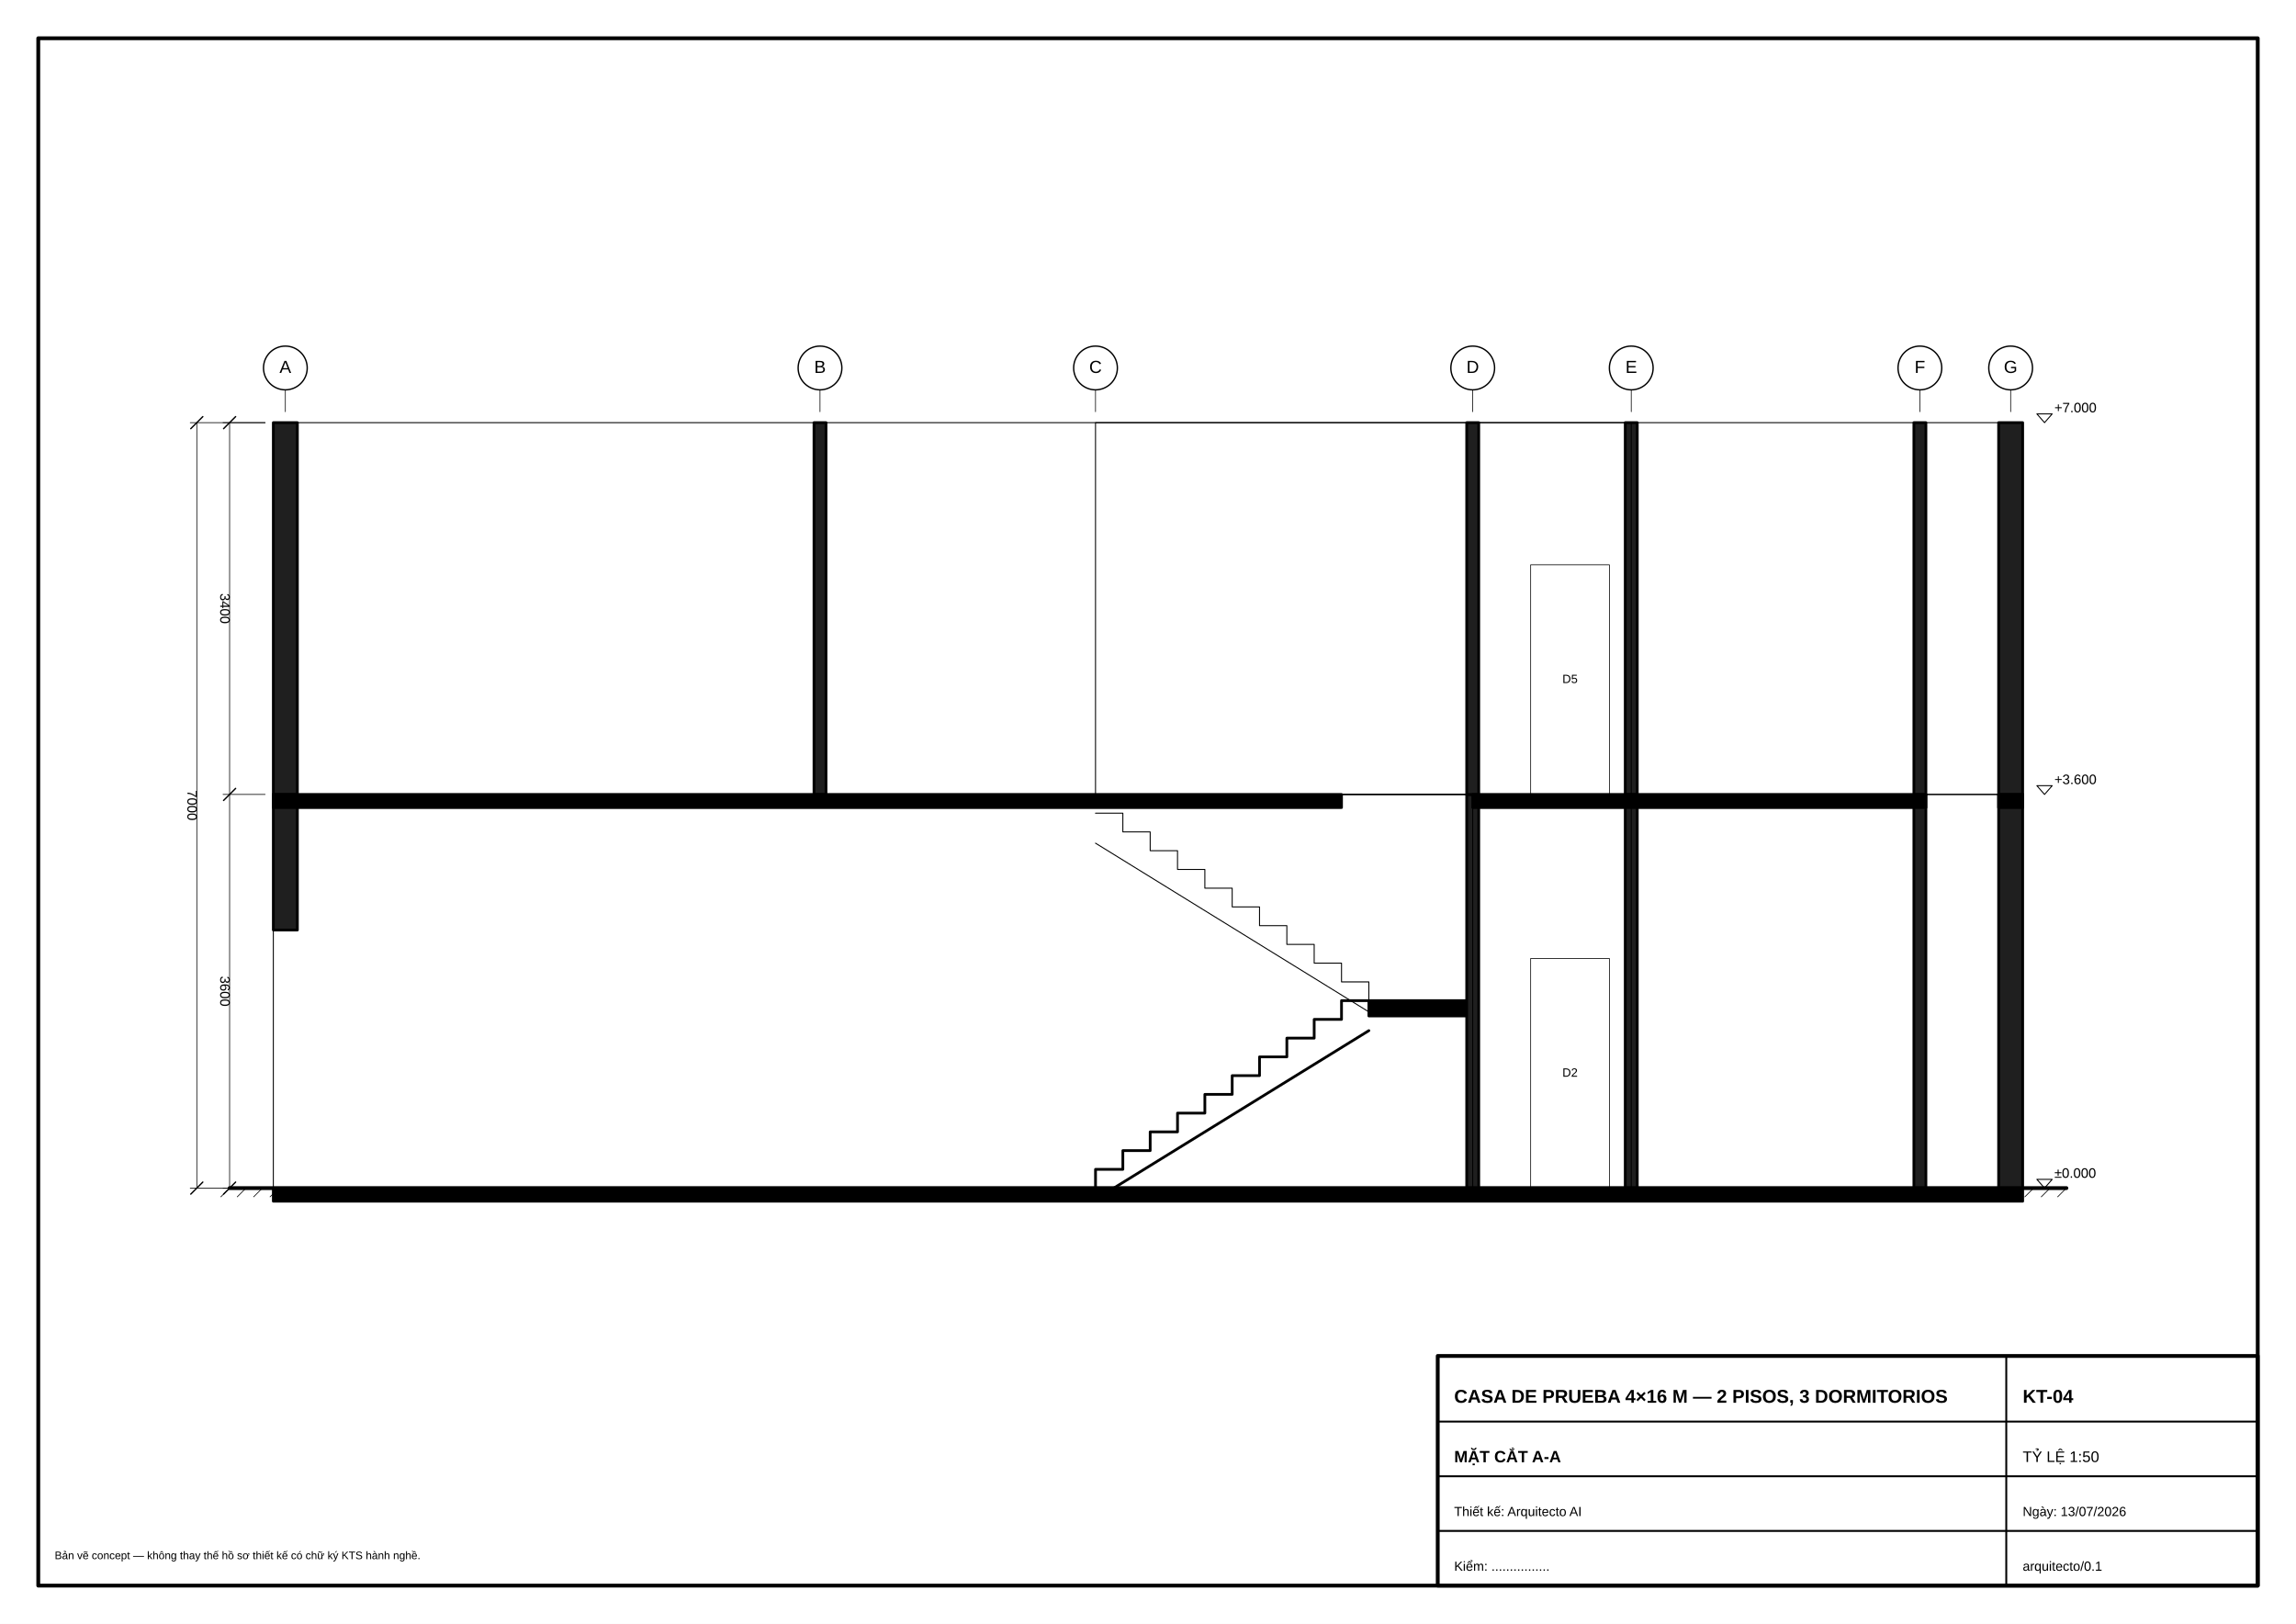
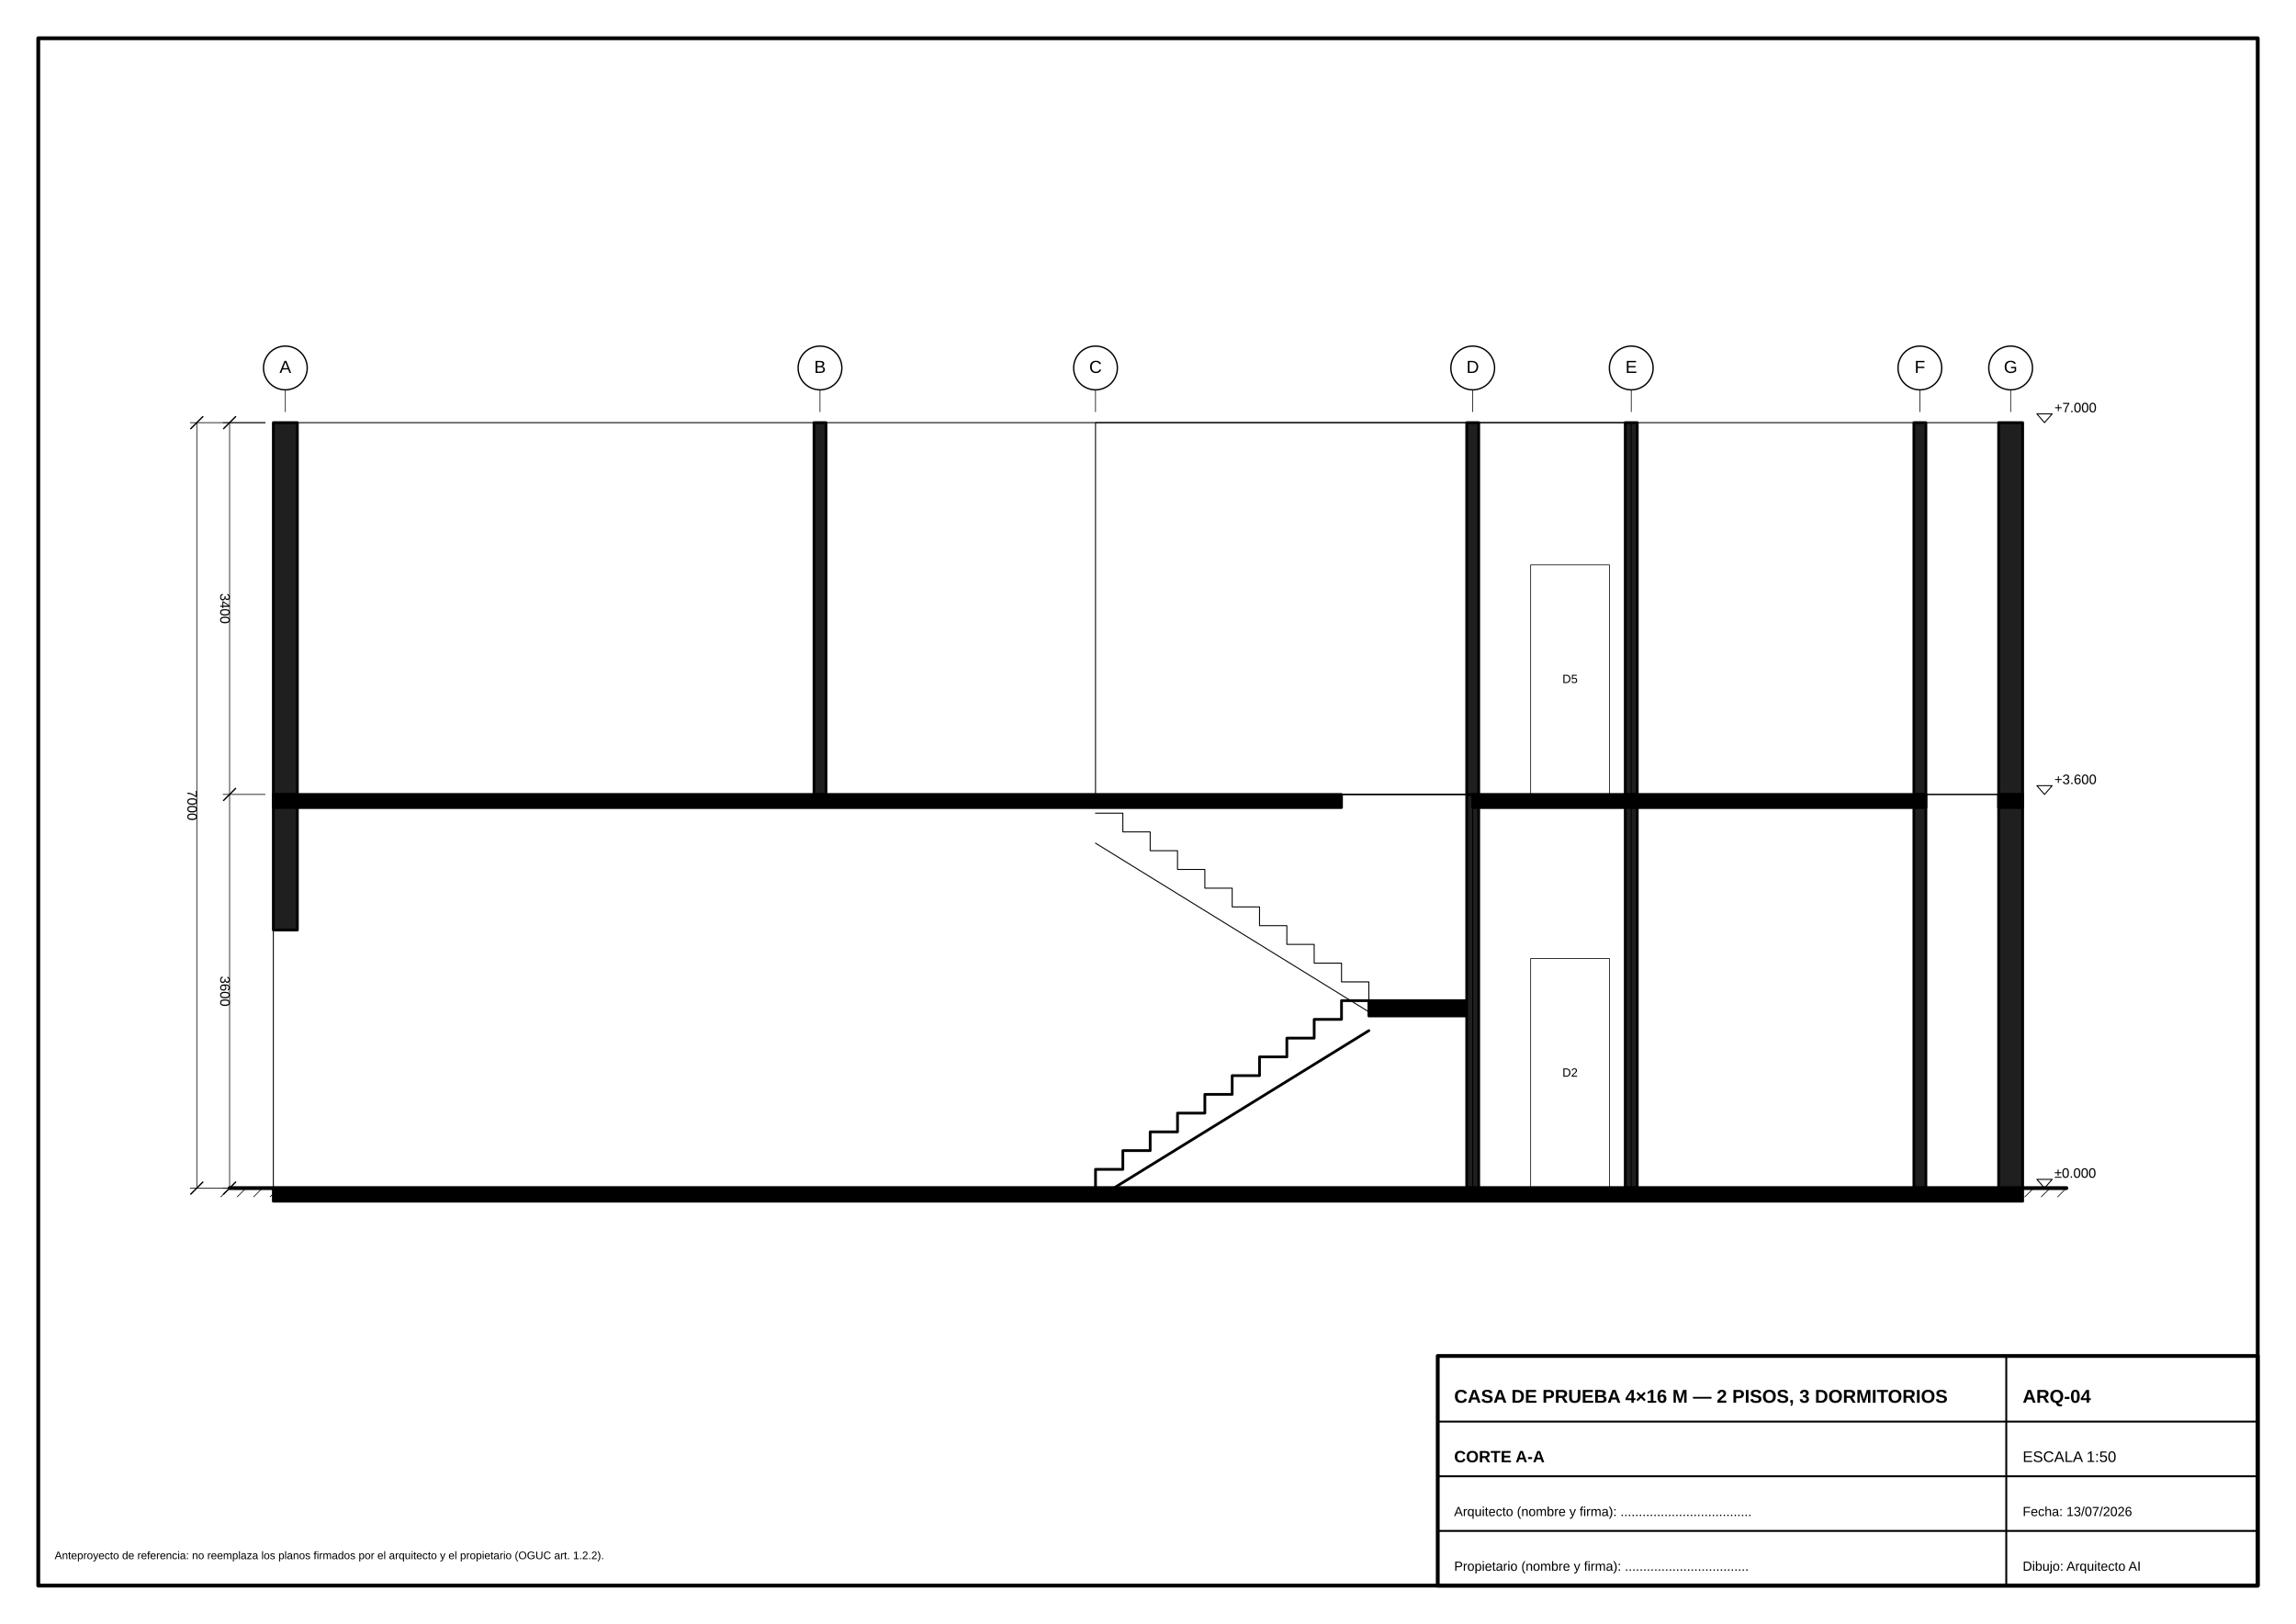
<svg xmlns="http://www.w3.org/2000/svg" viewBox="0 0 420 297" width="420mm" height="297mm" data-tf-scale="50" data-tf-rotated="0" data-tf-ox="50" data-tf-oy="77.3" data-tf-min-x="0" data-tf-min-y="-120" data-tf-max-x="16000" data-tf-max-y="7000">
  <style>
text{font-family:'Be Vietnam Pro','Segoe UI',Arial,sans-serif;fill:#000;stroke:none}
.b{font-weight:700}
</style>
  <rect width="420" height="297" fill="#ffffff" />
-   <g id="layer-TRUC" data-layer="TRUC">
+   <g id="layer-EJES" data-layer="EJES">
    <line data-id="A" x1="52.2" y1="75.3" x2="52.2" y2="71.3" stroke="#000" stroke-width="0.13" stroke-linecap="round" stroke-linejoin="round" stroke-dasharray="6 1.5 1 1.5" />
    <circle data-id="A" cx="52.2" cy="67.3" r="4" fill="none" stroke="#000" stroke-width="0.25" stroke-linecap="round" stroke-linejoin="round" />
    <text data-id="A" x="52.2" y="67.3" font-size="3.2" text-anchor="middle" dominant-baseline="middle">A</text>
    <line data-id="B" x1="150" y1="75.3" x2="150" y2="71.3" stroke="#000" stroke-width="0.13" stroke-linecap="round" stroke-linejoin="round" stroke-dasharray="6 1.5 1 1.5" />
    <circle data-id="B" cx="150" cy="67.3" r="4" fill="none" stroke="#000" stroke-width="0.25" stroke-linecap="round" stroke-linejoin="round" />
    <text data-id="B" x="150" y="67.3" font-size="3.2" text-anchor="middle" dominant-baseline="middle">B</text>
    <line data-id="C" x1="200.4" y1="75.3" x2="200.4" y2="71.3" stroke="#000" stroke-width="0.13" stroke-linecap="round" stroke-linejoin="round" stroke-dasharray="6 1.5 1 1.5" />
    <circle data-id="C" cx="200.4" cy="67.3" r="4" fill="none" stroke="#000" stroke-width="0.25" stroke-linecap="round" stroke-linejoin="round" />
    <text data-id="C" x="200.4" y="67.3" font-size="3.2" text-anchor="middle" dominant-baseline="middle">C</text>
    <line data-id="D" x1="269.4" y1="75.3" x2="269.4" y2="71.3" stroke="#000" stroke-width="0.13" stroke-linecap="round" stroke-linejoin="round" stroke-dasharray="6 1.5 1 1.5" />
    <circle data-id="D" cx="269.4" cy="67.3" r="4" fill="none" stroke="#000" stroke-width="0.25" stroke-linecap="round" stroke-linejoin="round" />
    <text data-id="D" x="269.4" y="67.3" font-size="3.2" text-anchor="middle" dominant-baseline="middle">D</text>
    <line data-id="E" x1="298.4" y1="75.3" x2="298.4" y2="71.3" stroke="#000" stroke-width="0.13" stroke-linecap="round" stroke-linejoin="round" stroke-dasharray="6 1.5 1 1.5" />
    <circle data-id="E" cx="298.4" cy="67.3" r="4" fill="none" stroke="#000" stroke-width="0.25" stroke-linecap="round" stroke-linejoin="round" />
    <text data-id="E" x="298.4" y="67.3" font-size="3.2" text-anchor="middle" dominant-baseline="middle">E</text>
    <line data-id="F" x1="351.2" y1="75.3" x2="351.2" y2="71.3" stroke="#000" stroke-width="0.13" stroke-linecap="round" stroke-linejoin="round" stroke-dasharray="6 1.5 1 1.5" />
    <circle data-id="F" cx="351.2" cy="67.3" r="4" fill="none" stroke="#000" stroke-width="0.25" stroke-linecap="round" stroke-linejoin="round" />
    <text data-id="F" x="351.2" y="67.3" font-size="3.2" text-anchor="middle" dominant-baseline="middle">F</text>
    <line data-id="G" x1="367.8" y1="75.3" x2="367.8" y2="71.3" stroke="#000" stroke-width="0.13" stroke-linecap="round" stroke-linejoin="round" stroke-dasharray="6 1.5 1 1.5" />
    <circle data-id="G" cx="367.8" cy="67.3" r="4" fill="none" stroke="#000" stroke-width="0.25" stroke-linecap="round" stroke-linejoin="round" />
    <text data-id="G" x="367.8" y="67.3" font-size="3.2" text-anchor="middle" dominant-baseline="middle">G</text>
  </g>
-   <g id="layer-TUONG-CAT" data-layer="TUONG-CAT">
+   <g id="layer-MUROS-CORTE" data-layer="MUROS-CORTE">
    <polygon data-id="ST1" points="250.4,185.814 269.4,185.814 269.4,183.014 250.4,183.014" fill="#000000" stroke="#000" stroke-width="0.5" stroke-linecap="round" stroke-linejoin="round" />
    <polygon data-id="W1" points="50,170.1 54.4,170.1 54.4,145.3 50,145.3" fill="#1f1f1f" stroke="#000" stroke-width="0.5" stroke-linecap="round" stroke-linejoin="round" />
    <polygon data-id="W4" points="365.6,217.3 370,217.3 370,145.3 365.6,145.3" fill="#1f1f1f" stroke="#000" stroke-width="0.5" stroke-linecap="round" stroke-linejoin="round" />
    <polygon data-id="W5" points="297.3,217.3 299.5,217.3 299.5,145.3 297.3,145.3" fill="#1f1f1f" stroke="#000" stroke-width="0.5" stroke-linecap="round" stroke-linejoin="round" />
    <polygon data-id="W7" points="268.3,217.3 270.5,217.3 270.5,145.3 268.3,145.3" fill="#1f1f1f" stroke="#000" stroke-width="0.5" stroke-linecap="round" stroke-linejoin="round" />
    <polygon data-id="W8" points="350.1,217.3 352.3,217.3 352.3,145.3 350.1,145.3" fill="#1f1f1f" stroke="#000" stroke-width="0.5" stroke-linecap="round" stroke-linejoin="round" />
    <polygon data-id="W9" points="50,145.3 54.4,145.3 54.4,77.3 50,77.3" fill="#1f1f1f" stroke="#000" stroke-width="0.5" stroke-linecap="round" stroke-linejoin="round" />
    <polygon data-id="W12" points="365.6,145.3 370,145.3 370,77.3 365.6,77.3" fill="#1f1f1f" stroke="#000" stroke-width="0.5" stroke-linecap="round" stroke-linejoin="round" />
    <polygon data-id="W13" points="148.9,145.3 151.1,145.3 151.1,77.3 148.9,77.3" fill="#1f1f1f" stroke="#000" stroke-width="0.5" stroke-linecap="round" stroke-linejoin="round" />
    <polygon data-id="W15" points="268.3,145.3 270.5,145.3 270.5,77.3 268.3,77.3" fill="#1f1f1f" stroke="#000" stroke-width="0.5" stroke-linecap="round" stroke-linejoin="round" />
    <polygon data-id="W16" points="297.3,145.3 299.5,145.3 299.5,77.3 297.3,77.3" fill="#1f1f1f" stroke="#000" stroke-width="0.5" stroke-linecap="round" stroke-linejoin="round" />
    <polygon data-id="W17" points="350.1,145.3 352.3,145.3 352.3,77.3 350.1,77.3" fill="#1f1f1f" stroke="#000" stroke-width="0.5" stroke-linecap="round" stroke-linejoin="round" />
    <polygon data-id="SL1" points="50,219.7 370,219.7 370,217.3 50,217.3" fill="#000000" stroke="#000" stroke-width="0.5" stroke-linecap="round" stroke-linejoin="round" />
    <polygon data-id="SL2" points="50,147.7 245.4,147.7 245.4,145.3 50,145.3" fill="#000000" stroke="#000" stroke-width="0.5" stroke-linecap="round" stroke-linejoin="round" />
    <polygon data-id="SL2" points="269.4,147.7 352.3,147.7 352.3,145.3 269.4,145.3" fill="#000000" stroke="#000" stroke-width="0.5" stroke-linecap="round" stroke-linejoin="round" />
    <polygon data-id="SL2" points="365.6,147.7 370,147.7 370,145.3 365.6,145.3" fill="#000000" stroke="#000" stroke-width="0.5" stroke-linecap="round" stroke-linejoin="round" />
    <line x1="42" y1="217.3" x2="378" y2="217.3" stroke="#000" stroke-width="0.7" stroke-linecap="round" stroke-linejoin="round" />
  </g>
-   <g id="layer-TUONG-THAY" data-layer="TUONG-THAY">
+   <g id="layer-MUROS-VISTA" data-layer="MUROS-VISTA">
    <polygon data-id="W2" points="50,217.3 370,217.3 370,145.3 50,145.3" fill="none" stroke="#000" stroke-width="0.18" stroke-linecap="round" stroke-linejoin="round" />
    <polygon data-id="W6" points="269.4,217.3 298.4,217.3 298.4,145.3 269.4,145.3" fill="none" stroke="#000" stroke-width="0.18" stroke-linecap="round" stroke-linejoin="round" />
    <polygon data-id="W10" points="50,145.3 370,145.3 370,77.3 50,77.3" fill="none" stroke="#000" stroke-width="0.18" stroke-linecap="round" stroke-linejoin="round" />
    <polygon data-id="W14" points="200.4,145.3 298.4,145.3 298.4,77.3 200.4,77.3" fill="none" stroke="#000" stroke-width="0.18" stroke-linecap="round" stroke-linejoin="round" />
    <line x1="42" y1="217.3" x2="40.4" y2="218.9" stroke="#000" stroke-width="0.13" stroke-linecap="round" stroke-linejoin="round" />
    <line x1="45" y1="217.3" x2="43.4" y2="218.9" stroke="#000" stroke-width="0.13" stroke-linecap="round" stroke-linejoin="round" />
    <line x1="48" y1="217.3" x2="46.4" y2="218.9" stroke="#000" stroke-width="0.13" stroke-linecap="round" stroke-linejoin="round" />
    <line x1="51" y1="217.3" x2="49.4" y2="218.9" stroke="#000" stroke-width="0.13" stroke-linecap="round" stroke-linejoin="round" />
    <line x1="54" y1="217.3" x2="52.4" y2="218.9" stroke="#000" stroke-width="0.13" stroke-linecap="round" stroke-linejoin="round" />
    <line x1="57" y1="217.3" x2="55.4" y2="218.9" stroke="#000" stroke-width="0.13" stroke-linecap="round" stroke-linejoin="round" />
    <line x1="60" y1="217.3" x2="58.4" y2="218.9" stroke="#000" stroke-width="0.13" stroke-linecap="round" stroke-linejoin="round" />
    <line x1="63" y1="217.3" x2="61.4" y2="218.9" stroke="#000" stroke-width="0.13" stroke-linecap="round" stroke-linejoin="round" />
    <line x1="66" y1="217.3" x2="64.4" y2="218.9" stroke="#000" stroke-width="0.13" stroke-linecap="round" stroke-linejoin="round" />
    <line x1="69" y1="217.3" x2="67.4" y2="218.9" stroke="#000" stroke-width="0.13" stroke-linecap="round" stroke-linejoin="round" />
    <line x1="72" y1="217.3" x2="70.4" y2="218.9" stroke="#000" stroke-width="0.13" stroke-linecap="round" stroke-linejoin="round" />
    <line x1="75" y1="217.3" x2="73.4" y2="218.9" stroke="#000" stroke-width="0.13" stroke-linecap="round" stroke-linejoin="round" />
    <line x1="78" y1="217.3" x2="76.4" y2="218.9" stroke="#000" stroke-width="0.13" stroke-linecap="round" stroke-linejoin="round" />
    <line x1="81" y1="217.3" x2="79.4" y2="218.9" stroke="#000" stroke-width="0.13" stroke-linecap="round" stroke-linejoin="round" />
    <line x1="84" y1="217.3" x2="82.4" y2="218.9" stroke="#000" stroke-width="0.13" stroke-linecap="round" stroke-linejoin="round" />
    <line x1="87" y1="217.3" x2="85.4" y2="218.9" stroke="#000" stroke-width="0.13" stroke-linecap="round" stroke-linejoin="round" />
    <line x1="90" y1="217.3" x2="88.4" y2="218.9" stroke="#000" stroke-width="0.13" stroke-linecap="round" stroke-linejoin="round" />
    <line x1="93" y1="217.3" x2="91.4" y2="218.9" stroke="#000" stroke-width="0.13" stroke-linecap="round" stroke-linejoin="round" />
    <line x1="96" y1="217.3" x2="94.4" y2="218.9" stroke="#000" stroke-width="0.13" stroke-linecap="round" stroke-linejoin="round" />
    <line x1="99" y1="217.3" x2="97.4" y2="218.9" stroke="#000" stroke-width="0.13" stroke-linecap="round" stroke-linejoin="round" />
    <line x1="102" y1="217.3" x2="100.4" y2="218.9" stroke="#000" stroke-width="0.13" stroke-linecap="round" stroke-linejoin="round" />
    <line x1="105" y1="217.3" x2="103.4" y2="218.9" stroke="#000" stroke-width="0.13" stroke-linecap="round" stroke-linejoin="round" />
    <line x1="108" y1="217.3" x2="106.4" y2="218.9" stroke="#000" stroke-width="0.13" stroke-linecap="round" stroke-linejoin="round" />
    <line x1="111" y1="217.3" x2="109.4" y2="218.9" stroke="#000" stroke-width="0.13" stroke-linecap="round" stroke-linejoin="round" />
    <line x1="114" y1="217.3" x2="112.4" y2="218.9" stroke="#000" stroke-width="0.13" stroke-linecap="round" stroke-linejoin="round" />
    <line x1="117" y1="217.3" x2="115.4" y2="218.9" stroke="#000" stroke-width="0.13" stroke-linecap="round" stroke-linejoin="round" />
    <line x1="120" y1="217.3" x2="118.4" y2="218.9" stroke="#000" stroke-width="0.13" stroke-linecap="round" stroke-linejoin="round" />
    <line x1="123" y1="217.3" x2="121.4" y2="218.9" stroke="#000" stroke-width="0.13" stroke-linecap="round" stroke-linejoin="round" />
    <line x1="126" y1="217.3" x2="124.4" y2="218.9" stroke="#000" stroke-width="0.13" stroke-linecap="round" stroke-linejoin="round" />
    <line x1="129" y1="217.3" x2="127.4" y2="218.9" stroke="#000" stroke-width="0.13" stroke-linecap="round" stroke-linejoin="round" />
    <line x1="132" y1="217.3" x2="130.4" y2="218.9" stroke="#000" stroke-width="0.13" stroke-linecap="round" stroke-linejoin="round" />
    <line x1="135" y1="217.3" x2="133.4" y2="218.9" stroke="#000" stroke-width="0.13" stroke-linecap="round" stroke-linejoin="round" />
    <line x1="138" y1="217.3" x2="136.4" y2="218.9" stroke="#000" stroke-width="0.13" stroke-linecap="round" stroke-linejoin="round" />
    <line x1="141" y1="217.3" x2="139.4" y2="218.9" stroke="#000" stroke-width="0.13" stroke-linecap="round" stroke-linejoin="round" />
    <line x1="144" y1="217.3" x2="142.4" y2="218.9" stroke="#000" stroke-width="0.13" stroke-linecap="round" stroke-linejoin="round" />
    <line x1="147" y1="217.3" x2="145.4" y2="218.9" stroke="#000" stroke-width="0.13" stroke-linecap="round" stroke-linejoin="round" />
    <line x1="150" y1="217.3" x2="148.4" y2="218.9" stroke="#000" stroke-width="0.13" stroke-linecap="round" stroke-linejoin="round" />
    <line x1="153" y1="217.3" x2="151.4" y2="218.9" stroke="#000" stroke-width="0.13" stroke-linecap="round" stroke-linejoin="round" />
    <line x1="156" y1="217.3" x2="154.4" y2="218.9" stroke="#000" stroke-width="0.13" stroke-linecap="round" stroke-linejoin="round" />
    <line x1="159" y1="217.3" x2="157.4" y2="218.9" stroke="#000" stroke-width="0.13" stroke-linecap="round" stroke-linejoin="round" />
    <line x1="162" y1="217.3" x2="160.4" y2="218.9" stroke="#000" stroke-width="0.13" stroke-linecap="round" stroke-linejoin="round" />
    <line x1="165" y1="217.3" x2="163.4" y2="218.9" stroke="#000" stroke-width="0.13" stroke-linecap="round" stroke-linejoin="round" />
    <line x1="168" y1="217.3" x2="166.4" y2="218.9" stroke="#000" stroke-width="0.13" stroke-linecap="round" stroke-linejoin="round" />
    <line x1="171" y1="217.3" x2="169.4" y2="218.9" stroke="#000" stroke-width="0.13" stroke-linecap="round" stroke-linejoin="round" />
    <line x1="174" y1="217.3" x2="172.4" y2="218.9" stroke="#000" stroke-width="0.13" stroke-linecap="round" stroke-linejoin="round" />
    <line x1="177" y1="217.3" x2="175.4" y2="218.9" stroke="#000" stroke-width="0.13" stroke-linecap="round" stroke-linejoin="round" />
    <line x1="180" y1="217.3" x2="178.4" y2="218.9" stroke="#000" stroke-width="0.13" stroke-linecap="round" stroke-linejoin="round" />
    <line x1="183" y1="217.3" x2="181.4" y2="218.9" stroke="#000" stroke-width="0.13" stroke-linecap="round" stroke-linejoin="round" />
    <line x1="186" y1="217.3" x2="184.4" y2="218.9" stroke="#000" stroke-width="0.13" stroke-linecap="round" stroke-linejoin="round" />
    <line x1="189" y1="217.3" x2="187.4" y2="218.9" stroke="#000" stroke-width="0.13" stroke-linecap="round" stroke-linejoin="round" />
    <line x1="192" y1="217.3" x2="190.4" y2="218.9" stroke="#000" stroke-width="0.13" stroke-linecap="round" stroke-linejoin="round" />
    <line x1="195" y1="217.3" x2="193.4" y2="218.9" stroke="#000" stroke-width="0.13" stroke-linecap="round" stroke-linejoin="round" />
    <line x1="198" y1="217.3" x2="196.4" y2="218.9" stroke="#000" stroke-width="0.13" stroke-linecap="round" stroke-linejoin="round" />
    <line x1="201" y1="217.3" x2="199.4" y2="218.9" stroke="#000" stroke-width="0.13" stroke-linecap="round" stroke-linejoin="round" />
    <line x1="204" y1="217.3" x2="202.4" y2="218.9" stroke="#000" stroke-width="0.13" stroke-linecap="round" stroke-linejoin="round" />
    <line x1="207" y1="217.3" x2="205.4" y2="218.9" stroke="#000" stroke-width="0.13" stroke-linecap="round" stroke-linejoin="round" />
    <line x1="210" y1="217.3" x2="208.4" y2="218.9" stroke="#000" stroke-width="0.13" stroke-linecap="round" stroke-linejoin="round" />
    <line x1="213" y1="217.3" x2="211.4" y2="218.9" stroke="#000" stroke-width="0.13" stroke-linecap="round" stroke-linejoin="round" />
    <line x1="216" y1="217.3" x2="214.4" y2="218.9" stroke="#000" stroke-width="0.13" stroke-linecap="round" stroke-linejoin="round" />
    <line x1="219" y1="217.3" x2="217.4" y2="218.9" stroke="#000" stroke-width="0.13" stroke-linecap="round" stroke-linejoin="round" />
    <line x1="222" y1="217.3" x2="220.4" y2="218.9" stroke="#000" stroke-width="0.13" stroke-linecap="round" stroke-linejoin="round" />
    <line x1="225" y1="217.3" x2="223.4" y2="218.9" stroke="#000" stroke-width="0.13" stroke-linecap="round" stroke-linejoin="round" />
    <line x1="228" y1="217.3" x2="226.4" y2="218.9" stroke="#000" stroke-width="0.13" stroke-linecap="round" stroke-linejoin="round" />
    <line x1="231" y1="217.3" x2="229.4" y2="218.9" stroke="#000" stroke-width="0.13" stroke-linecap="round" stroke-linejoin="round" />
    <line x1="234" y1="217.3" x2="232.4" y2="218.9" stroke="#000" stroke-width="0.13" stroke-linecap="round" stroke-linejoin="round" />
    <line x1="237" y1="217.3" x2="235.4" y2="218.9" stroke="#000" stroke-width="0.13" stroke-linecap="round" stroke-linejoin="round" />
    <line x1="240" y1="217.3" x2="238.4" y2="218.9" stroke="#000" stroke-width="0.13" stroke-linecap="round" stroke-linejoin="round" />
    <line x1="243" y1="217.3" x2="241.4" y2="218.9" stroke="#000" stroke-width="0.13" stroke-linecap="round" stroke-linejoin="round" />
    <line x1="246" y1="217.3" x2="244.4" y2="218.9" stroke="#000" stroke-width="0.13" stroke-linecap="round" stroke-linejoin="round" />
    <line x1="249" y1="217.3" x2="247.4" y2="218.9" stroke="#000" stroke-width="0.13" stroke-linecap="round" stroke-linejoin="round" />
    <line x1="252" y1="217.3" x2="250.4" y2="218.9" stroke="#000" stroke-width="0.13" stroke-linecap="round" stroke-linejoin="round" />
    <line x1="255" y1="217.3" x2="253.4" y2="218.9" stroke="#000" stroke-width="0.13" stroke-linecap="round" stroke-linejoin="round" />
    <line x1="258" y1="217.3" x2="256.4" y2="218.9" stroke="#000" stroke-width="0.13" stroke-linecap="round" stroke-linejoin="round" />
    <line x1="261" y1="217.3" x2="259.4" y2="218.9" stroke="#000" stroke-width="0.13" stroke-linecap="round" stroke-linejoin="round" />
    <line x1="264" y1="217.3" x2="262.4" y2="218.9" stroke="#000" stroke-width="0.13" stroke-linecap="round" stroke-linejoin="round" />
    <line x1="267" y1="217.3" x2="265.4" y2="218.9" stroke="#000" stroke-width="0.13" stroke-linecap="round" stroke-linejoin="round" />
    <line x1="270" y1="217.3" x2="268.4" y2="218.9" stroke="#000" stroke-width="0.13" stroke-linecap="round" stroke-linejoin="round" />
    <line x1="273" y1="217.3" x2="271.4" y2="218.9" stroke="#000" stroke-width="0.13" stroke-linecap="round" stroke-linejoin="round" />
    <line x1="276" y1="217.3" x2="274.4" y2="218.9" stroke="#000" stroke-width="0.13" stroke-linecap="round" stroke-linejoin="round" />
    <line x1="279" y1="217.3" x2="277.4" y2="218.9" stroke="#000" stroke-width="0.13" stroke-linecap="round" stroke-linejoin="round" />
    <line x1="282" y1="217.3" x2="280.4" y2="218.9" stroke="#000" stroke-width="0.13" stroke-linecap="round" stroke-linejoin="round" />
    <line x1="285" y1="217.3" x2="283.4" y2="218.9" stroke="#000" stroke-width="0.13" stroke-linecap="round" stroke-linejoin="round" />
    <line x1="288" y1="217.3" x2="286.4" y2="218.9" stroke="#000" stroke-width="0.13" stroke-linecap="round" stroke-linejoin="round" />
    <line x1="291" y1="217.3" x2="289.4" y2="218.9" stroke="#000" stroke-width="0.13" stroke-linecap="round" stroke-linejoin="round" />
    <line x1="294" y1="217.3" x2="292.4" y2="218.9" stroke="#000" stroke-width="0.13" stroke-linecap="round" stroke-linejoin="round" />
    <line x1="297" y1="217.3" x2="295.4" y2="218.9" stroke="#000" stroke-width="0.13" stroke-linecap="round" stroke-linejoin="round" />
    <line x1="300" y1="217.3" x2="298.4" y2="218.9" stroke="#000" stroke-width="0.13" stroke-linecap="round" stroke-linejoin="round" />
    <line x1="303" y1="217.3" x2="301.4" y2="218.9" stroke="#000" stroke-width="0.13" stroke-linecap="round" stroke-linejoin="round" />
    <line x1="306" y1="217.3" x2="304.4" y2="218.9" stroke="#000" stroke-width="0.13" stroke-linecap="round" stroke-linejoin="round" />
    <line x1="309" y1="217.3" x2="307.4" y2="218.9" stroke="#000" stroke-width="0.13" stroke-linecap="round" stroke-linejoin="round" />
    <line x1="312" y1="217.3" x2="310.4" y2="218.9" stroke="#000" stroke-width="0.13" stroke-linecap="round" stroke-linejoin="round" />
    <line x1="315" y1="217.3" x2="313.4" y2="218.9" stroke="#000" stroke-width="0.13" stroke-linecap="round" stroke-linejoin="round" />
    <line x1="318" y1="217.3" x2="316.4" y2="218.9" stroke="#000" stroke-width="0.13" stroke-linecap="round" stroke-linejoin="round" />
    <line x1="321" y1="217.3" x2="319.4" y2="218.9" stroke="#000" stroke-width="0.13" stroke-linecap="round" stroke-linejoin="round" />
    <line x1="324" y1="217.3" x2="322.4" y2="218.9" stroke="#000" stroke-width="0.13" stroke-linecap="round" stroke-linejoin="round" />
    <line x1="327" y1="217.3" x2="325.4" y2="218.9" stroke="#000" stroke-width="0.13" stroke-linecap="round" stroke-linejoin="round" />
    <line x1="330" y1="217.3" x2="328.4" y2="218.9" stroke="#000" stroke-width="0.13" stroke-linecap="round" stroke-linejoin="round" />
    <line x1="333" y1="217.3" x2="331.4" y2="218.9" stroke="#000" stroke-width="0.13" stroke-linecap="round" stroke-linejoin="round" />
    <line x1="336" y1="217.3" x2="334.4" y2="218.9" stroke="#000" stroke-width="0.13" stroke-linecap="round" stroke-linejoin="round" />
    <line x1="339" y1="217.3" x2="337.4" y2="218.9" stroke="#000" stroke-width="0.13" stroke-linecap="round" stroke-linejoin="round" />
    <line x1="342" y1="217.3" x2="340.4" y2="218.9" stroke="#000" stroke-width="0.13" stroke-linecap="round" stroke-linejoin="round" />
    <line x1="345" y1="217.3" x2="343.4" y2="218.9" stroke="#000" stroke-width="0.13" stroke-linecap="round" stroke-linejoin="round" />
    <line x1="348" y1="217.3" x2="346.4" y2="218.9" stroke="#000" stroke-width="0.13" stroke-linecap="round" stroke-linejoin="round" />
    <line x1="351" y1="217.3" x2="349.4" y2="218.9" stroke="#000" stroke-width="0.13" stroke-linecap="round" stroke-linejoin="round" />
    <line x1="354" y1="217.3" x2="352.4" y2="218.9" stroke="#000" stroke-width="0.13" stroke-linecap="round" stroke-linejoin="round" />
    <line x1="357" y1="217.3" x2="355.4" y2="218.9" stroke="#000" stroke-width="0.13" stroke-linecap="round" stroke-linejoin="round" />
    <line x1="360" y1="217.3" x2="358.4" y2="218.9" stroke="#000" stroke-width="0.13" stroke-linecap="round" stroke-linejoin="round" />
    <line x1="363" y1="217.3" x2="361.4" y2="218.9" stroke="#000" stroke-width="0.13" stroke-linecap="round" stroke-linejoin="round" />
    <line x1="366" y1="217.3" x2="364.4" y2="218.9" stroke="#000" stroke-width="0.13" stroke-linecap="round" stroke-linejoin="round" />
    <line x1="369" y1="217.3" x2="367.4" y2="218.9" stroke="#000" stroke-width="0.13" stroke-linecap="round" stroke-linejoin="round" />
    <line x1="372" y1="217.3" x2="370.4" y2="218.9" stroke="#000" stroke-width="0.13" stroke-linecap="round" stroke-linejoin="round" />
    <line x1="375" y1="217.3" x2="373.4" y2="218.9" stroke="#000" stroke-width="0.13" stroke-linecap="round" stroke-linejoin="round" />
    <line x1="378" y1="217.3" x2="376.4" y2="218.9" stroke="#000" stroke-width="0.13" stroke-linecap="round" stroke-linejoin="round" />
  </g>
-   <g id="layer-CUA" data-layer="CUA">
+   <g id="layer-VANOS" data-layer="VANOS">
    <polygon data-id="D2" points="280,217.3 294.4,217.3 294.4,175.3 280,175.3" fill="none" stroke="#000" stroke-width="0.13" stroke-linecap="round" stroke-linejoin="round" />
    <text data-id="D2" x="287.2" y="196.3" font-size="2.2" text-anchor="middle" dominant-baseline="middle">D2</text>
    <polygon data-id="D5" points="280,145.3 294.4,145.3 294.4,103.3 280,103.3" fill="none" stroke="#000" stroke-width="0.13" stroke-linecap="round" stroke-linejoin="round" />
    <text data-id="D5" x="287.2" y="124.3" font-size="2.2" text-anchor="middle" dominant-baseline="middle">D5</text>
  </g>
-   <g id="layer-THANG" data-layer="THANG">
+   <g id="layer-ESCALERAS" data-layer="ESCALERAS">
    <polyline data-id="ST1" points="200.4,217.3 200.4,213.871 205.4,213.871 205.4,210.443 210.4,210.443 210.4,207.014 215.4,207.014 215.4,203.586 220.4,203.586 220.4,200.157 225.4,200.157 225.4,196.729 230.4,196.729 230.4,193.3 235.4,193.3 235.4,189.871 240.4,189.871 240.4,186.443 245.4,186.443 245.4,183.014 250.4,183.014" fill="none" stroke="#000" stroke-width="0.5" stroke-linecap="round" stroke-linejoin="round" />
    <line data-id="ST1" x1="200.4" y1="219.357" x2="250.4" y2="188.5" stroke="#000" stroke-width="0.5" stroke-linecap="round" stroke-linejoin="round" />
    <polyline data-id="ST1" points="250.4,183.014 250.4,179.586 245.4,179.586 245.4,176.157 240.4,176.157 240.4,172.729 235.4,172.729 235.4,169.3 230.4,169.3 230.4,165.871 225.4,165.871 225.4,162.443 220.4,162.443 220.4,159.014 215.4,159.014 215.4,155.586 210.4,155.586 210.4,152.157 205.4,152.157 205.4,148.729 200.4,148.729" fill="none" stroke="#000" stroke-width="0.18" stroke-linecap="round" stroke-linejoin="round" />
    <line data-id="ST1" x1="250.4" y1="185.071" x2="200.4" y2="154.214" stroke="#000" stroke-width="0.18" stroke-linecap="round" stroke-linejoin="round" />
  </g>
-   <g id="layer-DIM" data-layer="DIM">
+   <g id="layer-COTAS" data-layer="COTAS">
    <line x1="42" y1="217.3" x2="42" y2="77.3" stroke="#000" stroke-width="0.13" stroke-linecap="round" stroke-linejoin="round" />
    <line x1="48.5" y1="217.3" x2="40.8" y2="217.3" stroke="#000" stroke-width="0.13" stroke-linecap="round" stroke-linejoin="round" />
    <line x1="40.9" y1="218.4" x2="43.1" y2="216.2" stroke="#000" stroke-width="0.25" stroke-linecap="round" stroke-linejoin="round" />
    <line x1="48.5" y1="145.3" x2="40.8" y2="145.3" stroke="#000" stroke-width="0.13" stroke-linecap="round" stroke-linejoin="round" />
    <line x1="40.9" y1="146.4" x2="43.1" y2="144.2" stroke="#000" stroke-width="0.25" stroke-linecap="round" stroke-linejoin="round" />
    <line x1="48.5" y1="77.3" x2="40.8" y2="77.3" stroke="#000" stroke-width="0.13" stroke-linecap="round" stroke-linejoin="round" />
    <line x1="40.9" y1="78.4" x2="43.1" y2="76.2" stroke="#000" stroke-width="0.25" stroke-linecap="round" stroke-linejoin="round" />
    <text x="41" y="181.3" font-size="2.5" text-anchor="middle" dominant-baseline="middle" transform="rotate(90 41 181.3)">3600</text>
    <text x="41" y="111.3" font-size="2.5" text-anchor="middle" dominant-baseline="middle" transform="rotate(90 41 111.3)">3400</text>
    <line x1="36" y1="217.3" x2="36" y2="77.3" stroke="#000" stroke-width="0.13" stroke-linecap="round" stroke-linejoin="round" />
    <line x1="48.5" y1="217.3" x2="34.8" y2="217.3" stroke="#000" stroke-width="0.13" stroke-linecap="round" stroke-linejoin="round" />
    <line x1="34.9" y1="218.4" x2="37.1" y2="216.2" stroke="#000" stroke-width="0.25" stroke-linecap="round" stroke-linejoin="round" />
    <line x1="48.5" y1="77.3" x2="34.8" y2="77.3" stroke="#000" stroke-width="0.13" stroke-linecap="round" stroke-linejoin="round" />
    <line x1="34.9" y1="78.4" x2="37.1" y2="76.2" stroke="#000" stroke-width="0.25" stroke-linecap="round" stroke-linejoin="round" />
    <text x="35" y="147.3" font-size="2.5" text-anchor="middle" dominant-baseline="middle" transform="rotate(90 35 147.3)">7000</text>
  </g>
-   <g id="layer-TEXT" data-layer="TEXT">
+   <g id="layer-TEXTOS" data-layer="TEXTOS">
    <polygon points="372.6,215.7 375.4,215.7 374,217.3" fill="none" stroke="#000" stroke-width="0.18" stroke-linecap="round" stroke-linejoin="round" />
    <text x="375.8" y="214.7" font-size="2.5" text-anchor="start" dominant-baseline="middle">±0.000</text>
    <polygon points="372.6,143.7 375.4,143.7 374,145.3" fill="none" stroke="#000" stroke-width="0.18" stroke-linecap="round" stroke-linejoin="round" />
    <text x="375.8" y="142.7" font-size="2.5" text-anchor="start" dominant-baseline="middle">+3.600</text>
    <polygon points="372.6,75.7 375.4,75.7 374,77.3" fill="none" stroke="#000" stroke-width="0.18" stroke-linecap="round" stroke-linejoin="round" />
    <text x="375.8" y="74.7" font-size="2.5" text-anchor="start" dominant-baseline="middle">+7.000</text>
  </g>
-   <g id="layer-KHUNG" data-layer="KHUNG">
+   <g id="layer-VINETA" data-layer="VINETA">
    <polygon points="7,7 413,7 413,290 7,290" fill="none" stroke="#000" stroke-width="0.7" stroke-linecap="round" stroke-linejoin="round" />
    <polygon points="263,248 413,248 413,290 263,290" fill="none" stroke="#000" stroke-width="0.7" stroke-linecap="round" stroke-linejoin="round" />
    <line x1="263" y1="260" x2="413" y2="260" stroke="#000" stroke-width="0.35" stroke-linecap="round" stroke-linejoin="round" />
    <line x1="263" y1="270" x2="413" y2="270" stroke="#000" stroke-width="0.35" stroke-linecap="round" stroke-linejoin="round" />
    <line x1="263" y1="280" x2="413" y2="280" stroke="#000" stroke-width="0.35" stroke-linecap="round" stroke-linejoin="round" />
    <line x1="367" y1="248" x2="367" y2="290" stroke="#000" stroke-width="0.35" stroke-linecap="round" stroke-linejoin="round" />
    <text x="266" y="255.6" font-size="3.4" text-anchor="start" dominant-baseline="middle" class="b">CASA DE PRUEBA 4×16 M — 2 PISOS, 3 DORMITORIOS</text>
-     <text x="370" y="255.6" font-size="3.4" text-anchor="start" dominant-baseline="middle" class="b">KT-04</text>
-     <text x="266" y="266.6" font-size="3" text-anchor="start" dominant-baseline="middle" class="b">MẶT CẮT A-A</text>
-     <text x="370" y="266.6" font-size="2.8" text-anchor="start" dominant-baseline="middle">TỶ LỆ 1:50</text>
-     <text x="266" y="276.6" font-size="2.4" text-anchor="start" dominant-baseline="middle">Thiết kế: Arquitecto AI</text>
-     <text x="370" y="276.6" font-size="2.4" text-anchor="start" dominant-baseline="middle">Ngày: 13/07/2026</text>
-     <text x="266" y="286.6" font-size="2.4" text-anchor="start" dominant-baseline="middle">Kiểm: ................</text>
-     <text x="370" y="286.6" font-size="2.4" text-anchor="start" dominant-baseline="middle">arquitecto/0.1</text>
-     <text x="10" y="284.6" font-size="2" text-anchor="start" dominant-baseline="middle">Bản vẽ concept — không thay thế hồ sơ thiết kế có chữ ký KTS hành nghề.</text>
+     <text x="370" y="255.6" font-size="3.4" text-anchor="start" dominant-baseline="middle" class="b">ARQ-04</text>
+     <text x="266" y="266.6" font-size="3" text-anchor="start" dominant-baseline="middle" class="b">CORTE A-A</text>
+     <text x="370" y="266.6" font-size="2.8" text-anchor="start" dominant-baseline="middle">ESCALA 1:50</text>
+     <text x="266" y="276.6" font-size="2.4" text-anchor="start" dominant-baseline="middle">Arquitecto (nombre y firma): ....................................</text>
+     <text x="370" y="276.6" font-size="2.4" text-anchor="start" dominant-baseline="middle">Fecha: 13/07/2026</text>
+     <text x="266" y="286.6" font-size="2.4" text-anchor="start" dominant-baseline="middle">Propietario (nombre y firma): ..................................</text>
+     <text x="370" y="286.6" font-size="2.4" text-anchor="start" dominant-baseline="middle">Dibujo: Arquitecto AI</text>
+     <text x="10" y="284.6" font-size="2" text-anchor="start" dominant-baseline="middle">Anteproyecto de referencia: no reemplaza los planos firmados por el arquitecto y el propietario (OGUC art. 1.2.2).</text>
  </g>
</svg>
